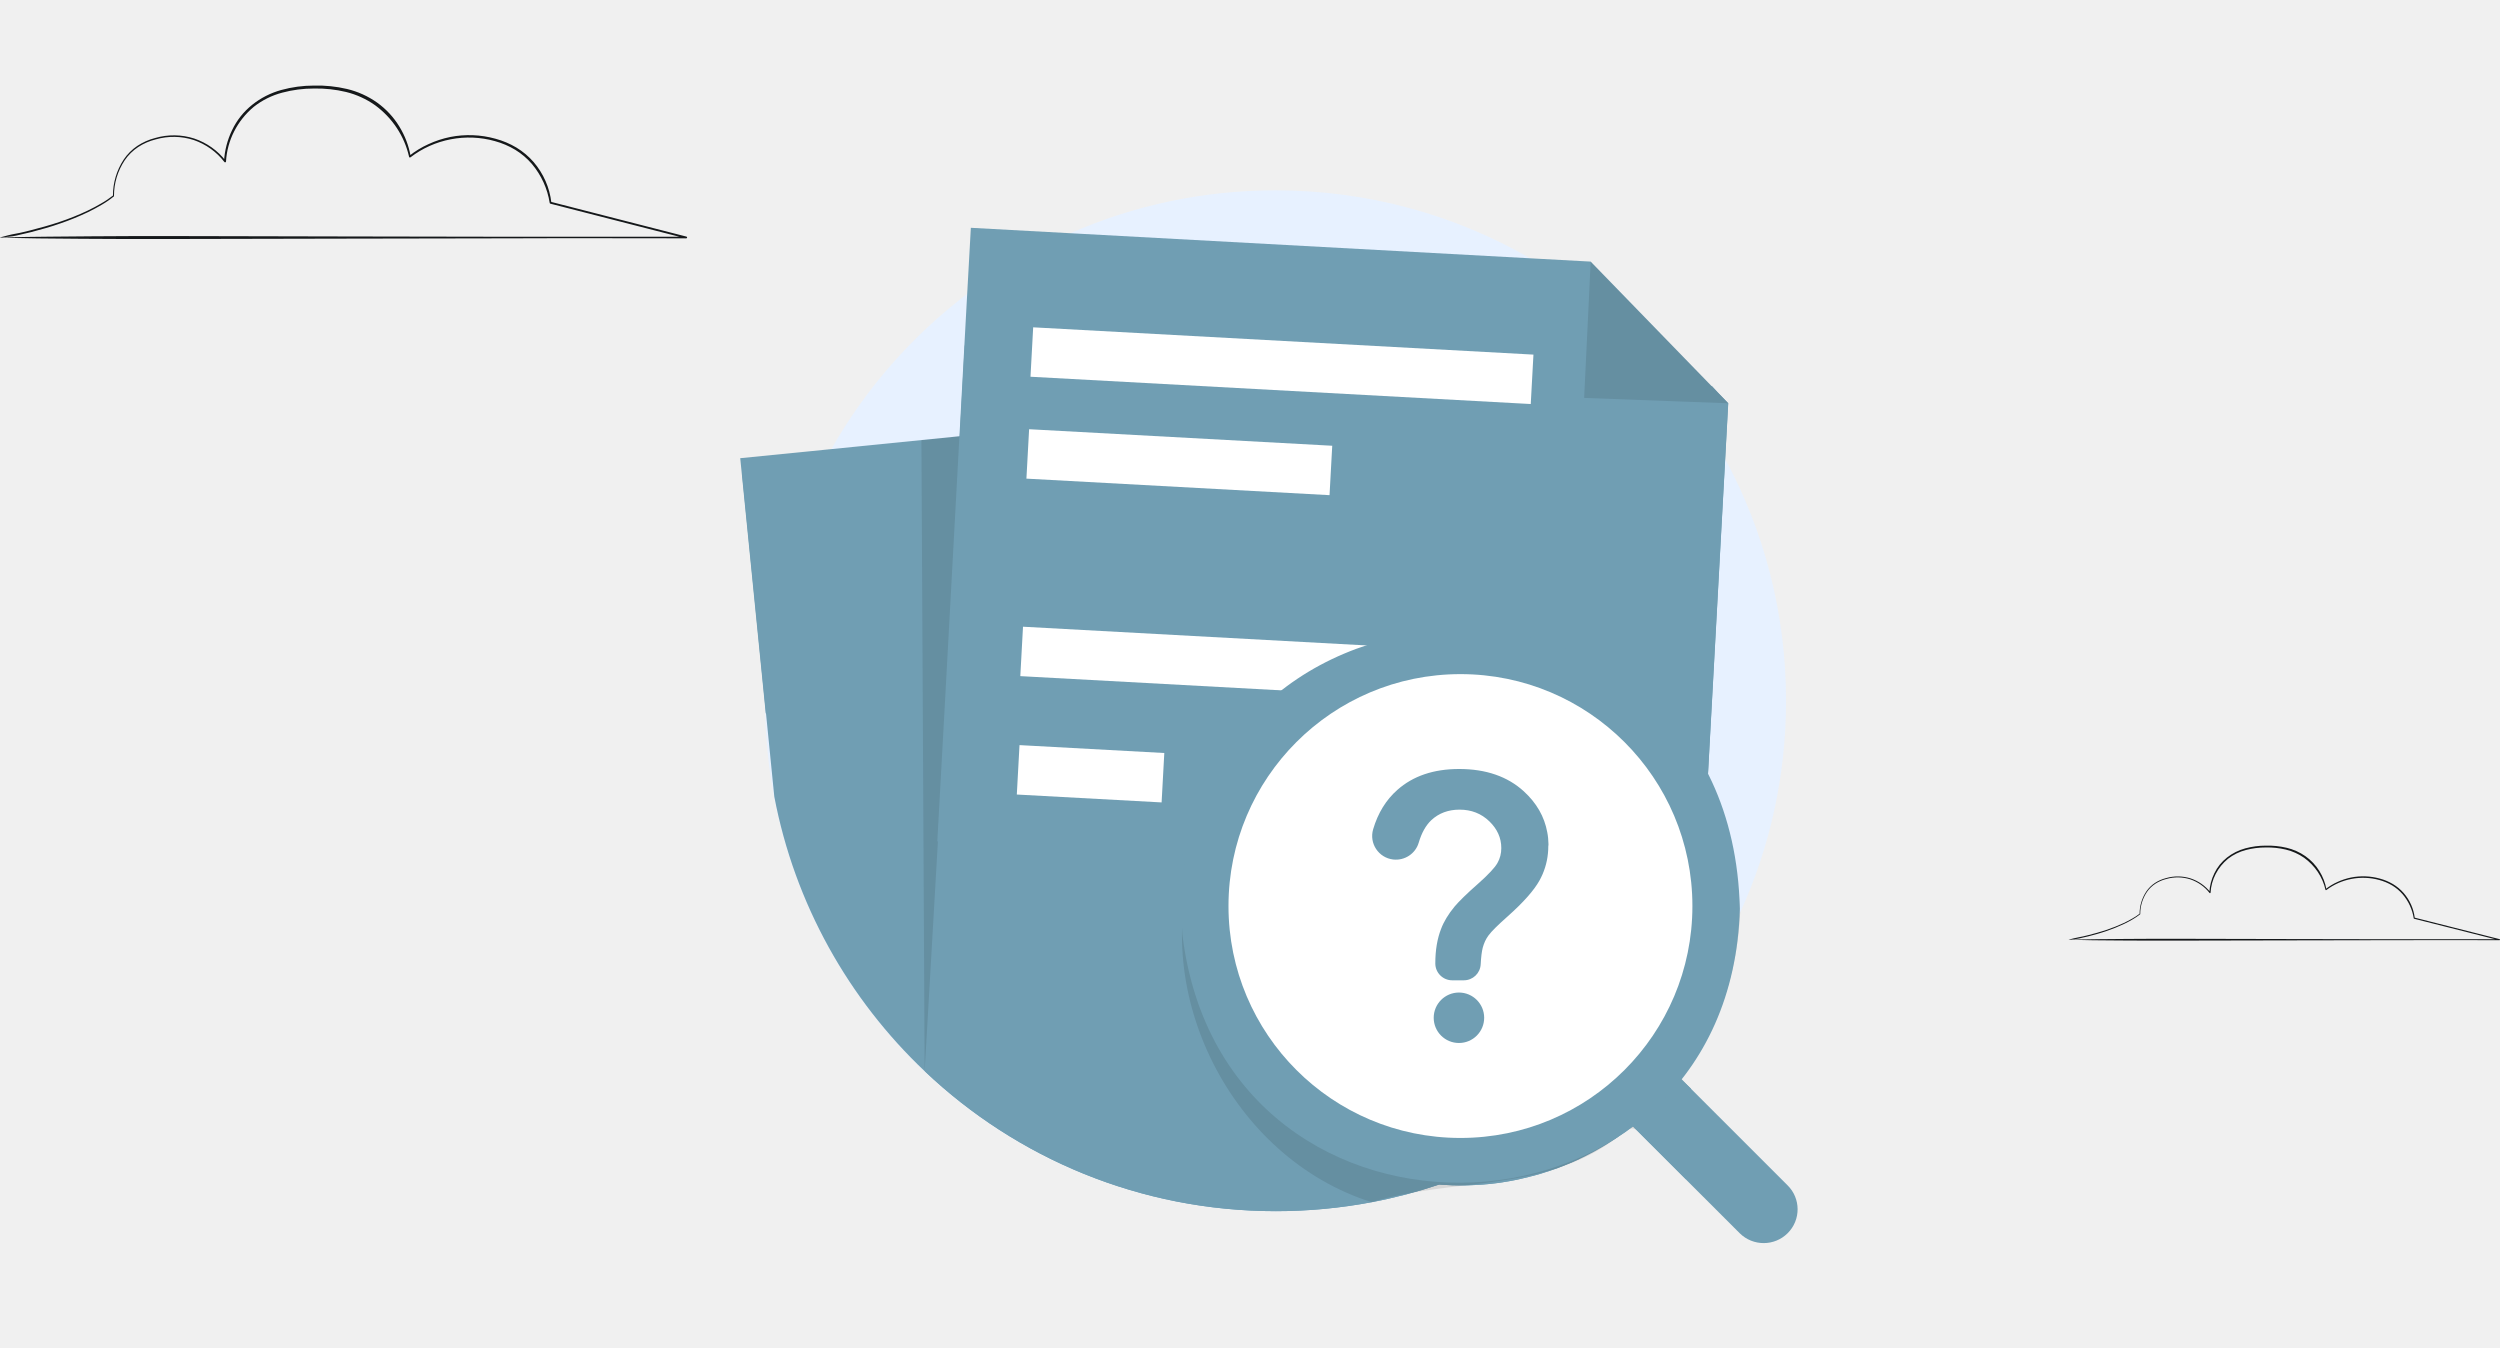
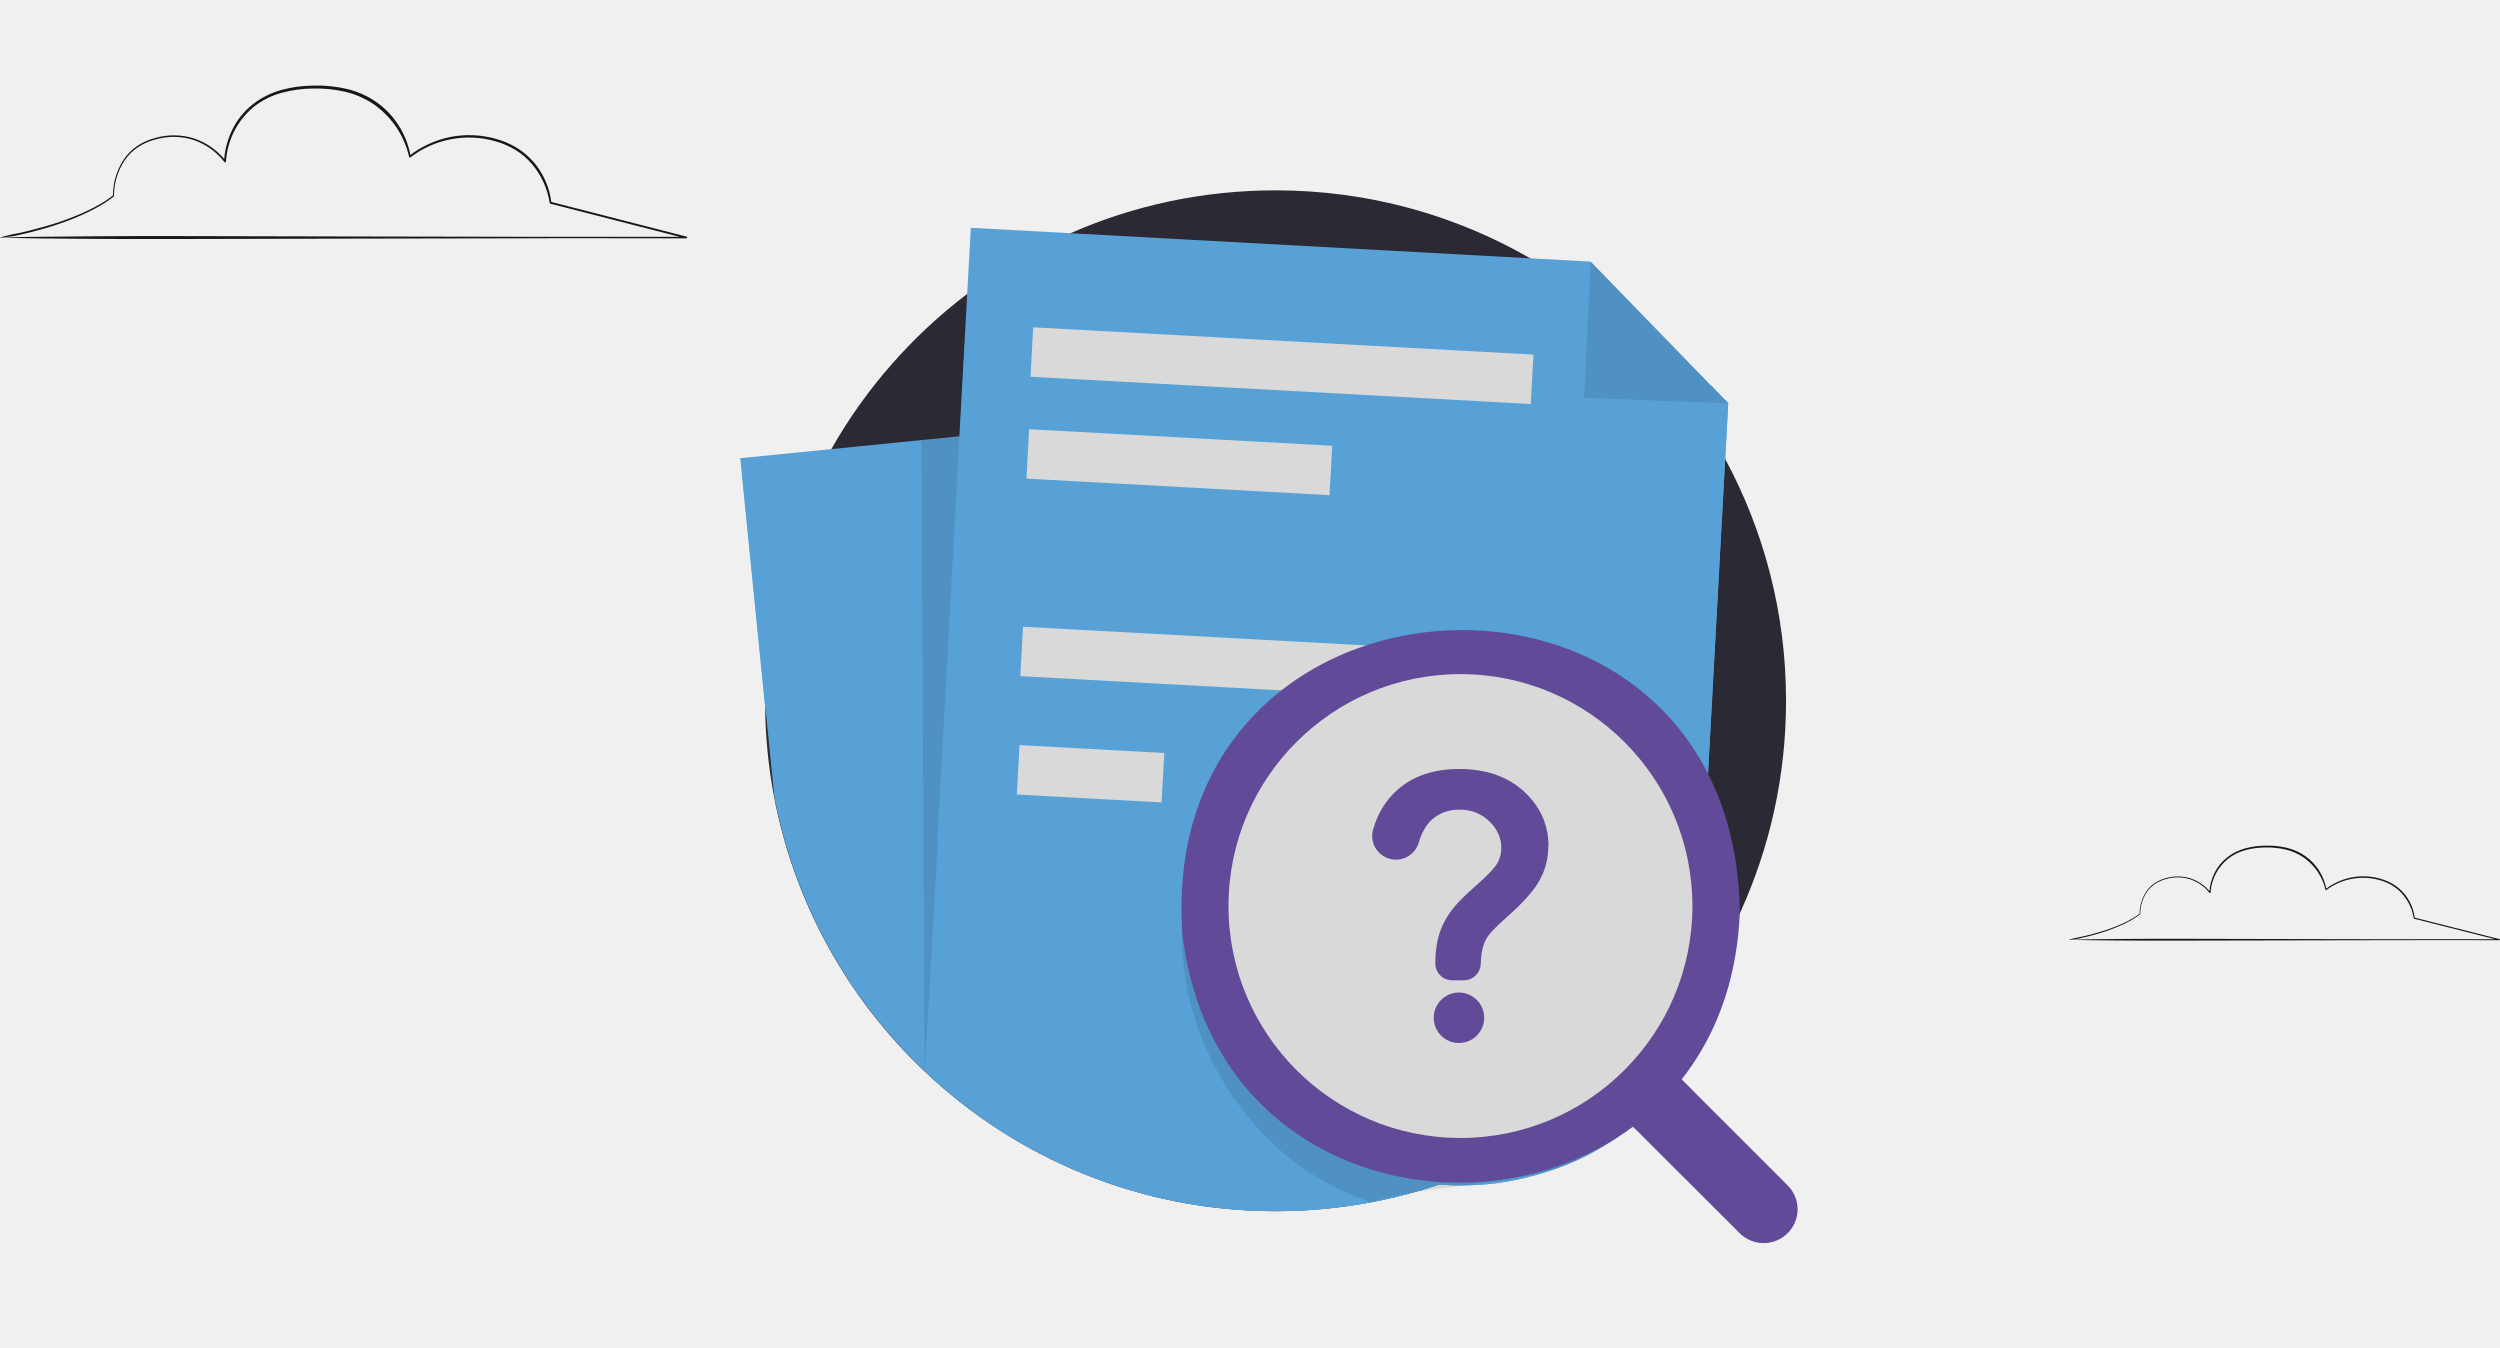
<svg xmlns="http://www.w3.org/2000/svg" width="243" height="131" viewBox="0 0 243 131" fill="none">
-   <g clip-path="url(#clip0_355_11864)">
-     <path fill-rule="evenodd" clip-rule="evenodd" d="M173.604 68.118C173.604 75.458 172.009 82.426 169.149 88.692C169.131 88.727 169.123 88.762 169.105 88.788C167.909 91.396 166.488 93.892 164.867 96.232C163.22 98.616 161.373 100.852 159.345 102.914C158.539 103.738 157.706 104.526 156.84 105.289C155.652 106.338 154.412 107.334 153.13 108.27C149.116 111.191 144.643 113.522 139.841 115.143C137.726 115.854 135.55 116.426 133.313 116.85C130.288 117.422 127.168 117.726 123.978 117.726C110.776 117.726 98.77 112.569 89.885 104.154C82.473 97.142 77.22 87.86 75.235 77.426C74.698 74.6 74.403 71.697 74.368 68.724C74.368 68.525 74.368 68.317 74.368 68.118C74.368 59.971 76.336 52.284 79.812 45.498C80.133 44.874 80.462 44.258 80.809 43.643C84.146 37.767 88.654 32.636 94.011 28.572C97.097 26.223 100.477 24.238 104.066 22.661C110.16 19.983 116.895 18.501 123.986 18.501C132.993 18.501 141.436 20.902 148.717 25.096C150.72 26.249 152.635 27.54 154.447 28.953C157.594 31.406 160.446 34.231 162.916 37.351C163.358 37.906 163.783 38.469 164.199 39.05C165.482 40.818 166.644 42.672 167.684 44.605C171.463 51.608 173.604 59.616 173.604 68.118Z" fill="#E7F1FF" />
-     <path fill-rule="evenodd" clip-rule="evenodd" d="M153.563 112.629C153.451 112.681 153.338 112.733 153.217 112.785C153.104 112.837 152.983 112.889 152.87 112.941C152.757 112.993 152.636 113.045 152.523 113.088C152.419 113.132 152.306 113.175 152.202 113.218C151.942 113.322 151.674 113.426 151.414 113.53C151.318 113.565 151.223 113.6 151.119 113.634C150.997 113.678 150.885 113.721 150.763 113.756C150.659 113.79 150.547 113.825 150.434 113.868C150.399 113.877 150.373 113.886 150.339 113.894C150.243 113.929 150.139 113.955 150.044 113.99C149.923 114.024 149.801 114.059 149.689 114.102C149.567 114.137 149.446 114.172 149.324 114.206C149.229 114.232 149.134 114.258 149.03 114.284C148.986 114.293 148.943 114.31 148.891 114.319C148.822 114.336 148.744 114.354 148.674 114.371C148.631 114.38 148.588 114.388 148.553 114.406C148.328 114.466 148.102 114.518 147.868 114.57C147.764 114.596 147.669 114.614 147.565 114.64C147.53 114.648 147.487 114.657 147.452 114.666C147.348 114.683 147.244 114.709 147.14 114.726C147.019 114.752 146.897 114.77 146.776 114.796C146.655 114.813 146.533 114.839 146.421 114.856C146.282 114.882 146.134 114.9 145.996 114.926C145.9 114.943 145.805 114.952 145.718 114.969C145.484 115.004 145.25 115.03 145.016 115.056C144.964 115.064 144.904 115.064 144.852 115.073C144.765 115.082 144.67 115.09 144.583 115.099C144.513 115.108 144.444 115.108 144.383 115.116C144.323 115.125 144.253 115.125 144.193 115.134C144.097 115.142 144.011 115.151 143.915 115.151C143.863 115.16 143.811 115.16 143.759 115.16C143.673 115.168 143.586 115.168 143.499 115.177C143.231 115.194 142.962 115.203 142.702 115.212C142.598 115.212 142.494 115.22 142.39 115.22C141.549 115.238 140.708 115.203 139.867 115.142C137.752 115.853 135.576 116.425 133.34 116.85C130.315 117.422 127.194 117.725 124.004 117.725C110.802 117.725 98.796 112.568 89.911 104.153C82.499 97.142 77.246 87.86 75.261 77.425L74.455 69.33L74.394 68.724L72.149 46.26L79.838 45.488L89.573 44.526L93.162 44.171L93.335 44.154L99.923 43.495L111.443 42.342L144.487 39.04L146.186 38.867L146.212 39.136L148.466 61.704L148.492 61.946L148.778 64.824L148.96 66.644L150.382 80.892L150.503 82.07L150.798 85.043L153.061 107.698L153.121 108.287L153.563 112.629Z" fill="#709EB3" />
-     <path fill-rule="evenodd" clip-rule="evenodd" d="M166.973 38.152L167.978 39.197L167.684 44.605L166.002 75.433L165.863 77.989L165.438 85.833L164.875 96.233L161.798 103.487L164.355 105.801L164.303 106.806L163.878 114.632L158.703 109.458C158.599 109.536 158.495 109.623 158.391 109.701C158.296 109.77 158.2 109.848 158.105 109.917C158.105 109.926 158.096 109.926 158.096 109.926C157.992 110.004 157.897 110.073 157.793 110.143C157.672 110.229 157.541 110.316 157.42 110.403C157.359 110.446 157.299 110.489 157.238 110.533C156.848 110.801 156.449 111.053 156.042 111.304C155.903 111.382 155.773 111.469 155.634 111.547C155.53 111.607 155.418 111.668 155.314 111.729C155.262 111.763 155.201 111.789 155.149 111.824C155.071 111.867 154.993 111.911 154.915 111.954C154.82 112.006 154.724 112.058 154.62 112.11C154.386 112.231 154.152 112.353 153.909 112.474C153.805 112.526 153.693 112.578 153.589 112.63H153.58C153.467 112.682 153.355 112.734 153.233 112.786C153.121 112.838 152.999 112.89 152.887 112.942C152.774 112.994 152.653 113.046 152.54 113.089C152.436 113.133 152.323 113.176 152.219 113.219C151.959 113.323 151.69 113.427 151.43 113.531C151.335 113.566 151.24 113.601 151.136 113.635C151.014 113.679 150.901 113.722 150.78 113.757C150.676 113.791 150.563 113.826 150.451 113.869C150.416 113.878 150.39 113.887 150.355 113.895C150.26 113.93 150.156 113.956 150.061 113.991C149.939 114.025 149.818 114.06 149.705 114.103C149.584 114.138 149.463 114.173 149.341 114.207C149.246 114.233 149.15 114.259 149.046 114.285C149.003 114.294 148.96 114.311 148.908 114.32C148.838 114.337 148.76 114.355 148.691 114.372C148.648 114.381 148.604 114.389 148.57 114.407C148.344 114.467 148.119 114.519 147.885 114.571C147.781 114.597 147.685 114.615 147.581 114.641C147.547 114.649 147.503 114.658 147.469 114.667C147.365 114.684 147.261 114.71 147.157 114.727C147.035 114.753 146.914 114.771 146.793 114.797C146.671 114.814 146.55 114.84 146.437 114.857C146.299 114.883 146.151 114.901 146.012 114.927C145.917 114.944 145.822 114.953 145.735 114.97C145.501 115.005 145.267 115.031 145.033 115.057C144.981 115.065 144.92 115.065 144.868 115.074C144.782 115.083 144.686 115.091 144.6 115.1C144.53 115.109 144.461 115.109 144.4 115.117C144.339 115.126 144.27 115.126 144.209 115.135C144.114 115.143 144.027 115.152 143.932 115.152C143.88 115.161 143.828 115.161 143.776 115.161C143.689 115.169 143.603 115.169 143.516 115.178C143.247 115.195 142.979 115.204 142.718 115.213C142.614 115.213 142.51 115.221 142.406 115.221C141.566 115.239 140.725 115.204 139.884 115.143C137.769 115.854 135.593 116.426 133.357 116.851C130.331 117.423 127.211 117.726 124.021 117.726C110.819 117.726 98.813 112.569 89.928 104.154L90.214 98.893V98.859L91.921 67.598L93.196 44.163L93.291 42.404L93.768 33.581L100.339 33.937L148.968 36.589L154.1 36.866L162.951 37.351L166.418 37.542L166.973 38.152Z" fill="#709EB3" />
-     <g style="mix-blend-mode:darken" opacity="0.1">
-       <path fill-rule="evenodd" clip-rule="evenodd" d="M169.148 88.692C168.922 93.545 167.605 98.398 164.952 102.524C164.805 102.766 161.624 102.931 161.468 103.165C166.27 107.126 164.744 106.302 160.427 111.19C159.058 109.873 158.928 108.928 157.22 110.532C150.207 115.931 141.296 114.414 133.321 116.85C119.712 112.56 111.633 96.466 116.14 83.145C124.306 55.16 166.937 59.528 169.148 88.692Z" fill="black" />
+   <g clip-path="url(#clip0_1_718)">
+     <mask id="mask0_1_718" style="mask-type:luminance" maskUnits="userSpaceOnUse" x="0" y="0" width="243" height="131">
+       <path d="M243 0.5H0V130.5H243V0.5Z" fill="white" />
+     </mask>
+     <g mask="url(#mask0_1_718)">
+       <path fill-rule="evenodd" clip-rule="evenodd" d="M173.604 68.118C173.604 75.458 172.009 82.426 169.149 88.692C169.131 88.727 169.123 88.762 169.105 88.788C167.909 91.396 166.488 93.892 164.867 96.232C163.22 98.616 161.373 100.852 159.345 102.914C158.539 103.738 157.706 104.526 156.84 105.289C155.652 106.338 154.412 107.334 153.13 108.27C149.116 111.191 144.643 113.522 139.841 115.143C137.726 115.854 135.55 116.426 133.313 116.85C130.288 117.422 127.168 117.726 123.978 117.726C110.776 117.726 98.77 112.569 89.885 104.154C82.473 97.142 77.22 87.86 75.235 77.426C74.698 74.6 74.403 71.697 74.368 68.724C74.368 68.525 74.368 68.317 74.368 68.118C74.368 59.971 76.336 52.284 79.812 45.498C80.133 44.874 80.462 44.258 80.809 43.643C84.146 37.767 88.654 32.636 94.011 28.572C97.097 26.223 100.477 24.238 104.066 22.661C110.16 19.983 116.895 18.501 123.986 18.501C132.993 18.501 141.436 20.902 148.717 25.096C150.72 26.249 152.635 27.54 154.447 28.953C157.594 31.406 160.446 34.231 162.916 37.351C163.358 37.906 163.783 38.469 164.199 39.05C165.482 40.818 166.644 42.672 167.684 44.605C171.463 51.608 173.604 59.616 173.604 68.118Z" fill="#2B2933" />
+       <path fill-rule="evenodd" clip-rule="evenodd" d="M153.563 112.629C153.451 112.681 153.338 112.733 153.216 112.785C153.104 112.837 152.982 112.889 152.87 112.941C152.757 112.993 152.636 113.045 152.523 113.089C152.419 113.132 152.306 113.175 152.202 113.219C151.942 113.323 151.673 113.427 151.413 113.531C151.318 113.565 151.223 113.6 151.119 113.635C150.997 113.678 150.885 113.721 150.763 113.756C150.659 113.791 150.547 113.825 150.434 113.869C150.399 113.877 150.373 113.886 150.339 113.895C150.243 113.929 150.139 113.955 150.044 113.99C149.922 114.025 149.801 114.059 149.688 114.103C149.567 114.137 149.446 114.172 149.324 114.207C149.229 114.233 149.134 114.259 149.03 114.285C148.986 114.293 148.943 114.311 148.891 114.319C148.822 114.337 148.744 114.354 148.674 114.371C148.631 114.38 148.588 114.389 148.553 114.406C148.327 114.467 148.102 114.519 147.868 114.571C147.764 114.597 147.669 114.614 147.565 114.64C147.53 114.649 147.487 114.657 147.452 114.666C147.348 114.683 147.244 114.709 147.14 114.727C147.019 114.753 146.897 114.77 146.776 114.796C146.654 114.813 146.533 114.839 146.42 114.857C146.282 114.883 146.134 114.9 145.996 114.926C145.9 114.943 145.805 114.952 145.718 114.969C145.484 115.004 145.25 115.03 145.016 115.056C144.964 115.065 144.903 115.065 144.851 115.073C144.765 115.082 144.669 115.091 144.583 115.099C144.513 115.108 144.444 115.108 144.383 115.117C144.323 115.125 144.253 115.125 144.193 115.134C144.097 115.143 144.011 115.151 143.915 115.151C143.863 115.16 143.811 115.16 143.759 115.16C143.673 115.169 143.586 115.169 143.499 115.177C143.23 115.195 142.962 115.203 142.702 115.212C142.598 115.212 142.494 115.221 142.39 115.221C141.549 115.238 140.708 115.203 139.867 115.143C137.752 115.853 135.576 116.425 133.34 116.85C130.314 117.422 127.194 117.725 124.004 117.725C110.802 117.725 98.796 112.569 89.911 104.153C82.499 97.142 77.246 87.86 75.261 77.425L74.455 69.331L74.394 68.724L72.149 46.26L79.838 45.489L89.573 44.526L93.162 44.171L93.335 44.154L99.923 43.495L111.443 42.343L144.487 39.041L146.186 38.867L146.212 39.136L148.466 61.704L148.492 61.947L148.778 64.824L148.96 66.644L150.382 80.892L150.503 82.07L150.798 85.043L153.06 107.698L153.121 108.287L153.563 112.629Z" fill="#57A1D7" />
+       <path fill-rule="evenodd" clip-rule="evenodd" d="M166.973 38.151L167.978 39.197L167.684 44.605L166.002 75.432L165.863 77.989L165.438 85.832L164.875 96.232L161.798 103.486L164.355 105.8L164.303 106.806L163.878 114.632L158.703 109.458C158.599 109.536 158.495 109.622 158.391 109.7C158.296 109.77 158.2 109.848 158.105 109.917C158.105 109.926 158.096 109.926 158.096 109.926C157.992 110.004 157.897 110.073 157.793 110.142C157.672 110.229 157.541 110.316 157.42 110.402C157.359 110.446 157.299 110.489 157.238 110.532C156.848 110.801 156.449 111.052 156.042 111.304C155.903 111.382 155.773 111.468 155.634 111.546C155.53 111.607 155.418 111.668 155.314 111.728C155.262 111.763 155.201 111.789 155.149 111.824C155.071 111.867 154.993 111.91 154.915 111.954C154.82 112.006 154.724 112.058 154.62 112.11C154.386 112.231 154.152 112.352 153.909 112.474C153.805 112.526 153.693 112.578 153.589 112.63H153.58C153.467 112.682 153.355 112.734 153.233 112.786C153.121 112.838 152.999 112.89 152.887 112.942C152.774 112.994 152.653 113.046 152.54 113.089C152.436 113.132 152.323 113.176 152.219 113.219C151.959 113.323 151.69 113.427 151.43 113.531C151.335 113.566 151.24 113.6 151.136 113.635C151.014 113.678 150.901 113.722 150.78 113.756C150.676 113.791 150.563 113.826 150.451 113.869C150.416 113.878 150.39 113.886 150.355 113.895C150.26 113.93 150.156 113.956 150.061 113.99C149.939 114.025 149.818 114.06 149.705 114.103C149.584 114.138 149.463 114.172 149.341 114.207C149.246 114.233 149.15 114.259 149.046 114.285C149.003 114.294 148.96 114.311 148.908 114.32C148.838 114.337 148.76 114.354 148.691 114.372C148.648 114.38 148.604 114.389 148.57 114.406C148.344 114.467 148.119 114.519 147.885 114.571C147.781 114.597 147.685 114.614 147.581 114.64C147.547 114.649 147.503 114.658 147.469 114.666C147.365 114.684 147.261 114.71 147.157 114.727C147.035 114.753 146.914 114.77 146.793 114.796C146.671 114.814 146.55 114.84 146.437 114.857C146.299 114.883 146.151 114.9 146.012 114.926C145.917 114.944 145.822 114.952 145.735 114.97C145.501 115.004 145.267 115.03 145.033 115.056C144.981 115.065 144.92 115.065 144.868 115.074C144.782 115.082 144.686 115.091 144.6 115.1C144.53 115.108 144.461 115.108 144.4 115.117C144.339 115.126 144.27 115.126 144.209 115.134C144.114 115.143 144.027 115.152 143.932 115.152C143.88 115.16 143.828 115.16 143.776 115.16C143.689 115.169 143.603 115.169 143.516 115.178C143.247 115.195 142.979 115.204 142.718 115.212C142.614 115.212 142.51 115.221 142.406 115.221C141.566 115.238 140.725 115.204 139.884 115.143C137.769 115.854 135.593 116.426 133.357 116.85C130.331 117.422 127.211 117.726 124.021 117.726C110.819 117.726 98.813 112.569 89.928 104.154L90.214 98.893V98.858L91.921 67.598L93.196 44.163L93.291 42.404L93.768 33.581L100.339 33.936L148.968 36.588L154.1 36.866L162.951 37.351L166.418 37.542L166.973 38.151Z" fill="#57A1D7" />
+       <g style="mix-blend-mode:darken" opacity="0.1">
+         <path fill-rule="evenodd" clip-rule="evenodd" d="M169.148 88.692C168.922 93.545 167.605 98.398 164.952 102.524C164.805 102.766 161.624 102.931 161.468 103.165C166.27 107.126 164.744 106.302 160.427 111.19C159.058 109.873 158.928 108.928 157.22 110.532C150.207 115.931 141.296 114.414 133.321 116.85C119.712 112.56 111.633 96.466 116.14 83.145C124.306 55.16 166.937 59.528 169.148 88.692Z" fill="black" />
+       </g>
+       <path fill-rule="evenodd" clip-rule="evenodd" d="M148.501 61.947L137.839 63.005L129.699 63.819L106.615 66.125L91.983 67.589L91.888 67.598L89.686 67.815L74.43 69.34L74.369 68.733L71.95 44.536L80.818 43.652L93.257 42.404L100.027 41.728L100.114 41.719L133.158 38.426L146.022 37.135L146.221 39.137L148.484 61.705L148.501 61.947Z" fill="#57A1D7" />
+       <g style="mix-blend-mode:darken" opacity="0.1">
+         <path fill-rule="evenodd" clip-rule="evenodd" d="M93.438 42.385L89.563 42.775L89.875 104.135L93.438 42.385Z" fill="black" />
+       </g>
+       <path fill-rule="evenodd" clip-rule="evenodd" d="M167.987 39.198L167.692 44.606L166.01 75.433L165.438 85.833L164.389 85.781L149.956 84.992L144.92 84.715L119.894 83.354L115.239 83.094L91.167 81.786H91.106L91.887 67.598L93.256 42.404L94.01 28.581L94.366 22.142L104.066 22.67L148.717 25.106L154.611 25.426L167.987 39.198Z" fill="#57A1D7" />
+       <path d="M100.426 31.816L100.163 36.619L148.79 39.271L149.052 34.468L100.426 31.816Z" fill="#D9D9D9" />
+       <path d="M100.029 41.721L99.767 46.523L129.23 48.13L129.492 43.328L100.029 41.721Z" fill="#D9D9D9" />
+       <path d="M99.436 60.918L99.174 65.721L146.008 68.275L146.27 63.472L99.436 60.918Z" fill="#D9D9D9" />
+       <path d="M99.097 72.425L98.835 77.228L112.908 77.995L113.17 73.192L99.097 72.425Z" fill="#D9D9D9" />
+       <path fill-rule="evenodd" clip-rule="evenodd" d="M173.759 119.867C172.476 121.15 170.387 121.15 169.096 119.867L163.86 114.633L157.688 108.462C156.83 107.604 156.544 106.382 156.839 105.29C156.873 105.143 156.925 105.004 156.986 104.865C157.142 104.484 157.385 104.12 157.697 103.808C158.009 103.496 158.373 103.262 158.754 103.097C158.945 103.019 159.144 102.959 159.344 102.915C160.393 102.699 161.537 102.993 162.352 103.808L163.34 104.796L164.337 105.801L173.751 115.213C175.051 116.496 175.051 118.585 173.759 119.867Z" fill="#614B98" />
+       <path fill-rule="evenodd" clip-rule="evenodd" d="M169.113 88.319C168.194 122.223 119.044 124.511 114.936 90.893C112.205 53.237 168.194 50.429 169.113 88.319Z" fill="#614B98" />
+       <path d="M141.956 110.609C154.408 110.609 164.502 100.517 164.502 88.067C164.502 75.618 154.408 65.525 141.956 65.525C129.504 65.525 119.409 75.618 119.409 88.067C119.409 100.517 129.504 110.609 141.956 110.609Z" fill="#D9D9D9" />
+       <path d="M150.512 82.061C150.504 81.653 150.469 81.263 150.391 80.882C150.114 79.374 149.36 78.057 148.111 76.913C146.542 75.483 144.453 74.746 141.827 74.746C139.339 74.746 137.345 75.431 135.828 76.774C134.727 77.745 133.938 79.019 133.47 80.605C133.063 81.974 133.999 83.378 135.412 83.543C136.53 83.673 137.588 82.979 137.9 81.905C138.177 80.969 138.576 80.241 139.122 79.721C139.859 79.036 140.778 78.698 141.87 78.698C143.014 78.698 143.976 79.071 144.765 79.833C145.537 80.579 145.927 81.445 145.927 82.433C145.927 82.953 145.805 83.439 145.554 83.881C145.415 84.123 145.199 84.401 144.904 84.713C144.575 85.068 144.158 85.467 143.647 85.917C142.555 86.879 141.809 87.616 141.385 88.119C140.778 88.855 140.336 89.583 140.067 90.303C139.703 91.239 139.512 92.357 139.512 93.648C139.512 94.549 140.249 95.286 141.151 95.286H142.286C143.162 95.286 143.881 94.601 143.924 93.726C143.959 93.024 144.028 92.478 144.124 92.114C144.245 91.663 144.427 91.265 144.687 90.918C144.973 90.528 145.589 89.921 146.525 89.089C148.077 87.711 149.117 86.533 149.646 85.571C149.75 85.38 149.845 85.189 149.932 84.99C150.304 84.132 150.495 83.213 150.495 82.234C150.512 82.173 150.512 82.121 150.512 82.061ZM141.809 96.473C140.457 96.473 139.356 97.574 139.356 98.926C139.356 100.287 140.457 101.379 141.809 101.379C143.17 101.379 144.263 100.278 144.263 98.926C144.263 97.574 143.162 96.473 141.809 96.473Z" fill="#614B98" />
+       <g style="mix-blend-mode:darken" opacity="0.1">
+         <path fill-rule="evenodd" clip-rule="evenodd" d="M167.987 39.197L164.199 39.058L153.979 38.677L154.447 28.953L154.611 25.426L167.987 39.197Z" fill="black" />
+       </g>
+       <path d="M0.189 23.077C1.942 23.041 3.403 23.014 4.792 23.004L8.934 22.968L13.019 22.947H17.104L33.51 22.983L50.089 23.014C55.625 23.014 61.172 23.014 66.715 23.014L66.692 23.181L53.495 19.798C53.477 19.793 53.461 19.783 53.449 19.768C53.438 19.754 53.431 19.737 53.429 19.719C53.213 18.329 52.615 17.021 51.697 15.932C51.236 15.397 50.691 14.934 50.082 14.56C49.468 14.191 48.802 13.907 48.106 13.718C46.709 13.324 45.234 13.263 43.807 13.541C42.382 13.814 41.045 14.413 39.907 15.287C39.891 15.303 39.868 15.312 39.845 15.312C39.821 15.312 39.799 15.303 39.782 15.287C39.772 15.275 39.766 15.26 39.763 15.245C39.316 13.241 38.141 11.459 36.451 10.223C35.608 9.627 34.656 9.192 33.645 8.942C32.626 8.697 31.578 8.584 30.528 8.604C29.482 8.601 28.441 8.736 27.432 9.006C26.423 9.273 25.482 9.741 24.67 10.381C23.873 11.045 23.222 11.858 22.758 12.772C22.294 13.686 22.025 14.681 21.968 15.698C21.967 15.71 21.964 15.721 21.959 15.731C21.953 15.742 21.946 15.751 21.937 15.759C21.928 15.766 21.917 15.772 21.906 15.776C21.895 15.779 21.883 15.781 21.87 15.78C21.857 15.778 21.845 15.774 21.833 15.767C21.822 15.76 21.812 15.751 21.805 15.741C21.053 14.762 20.018 14.021 18.832 13.611C17.635 13.223 16.343 13.202 15.133 13.55C14.526 13.701 13.95 13.952 13.43 14.293C12.912 14.635 12.468 15.072 12.123 15.579C11.438 16.613 11.076 17.816 11.08 19.044C11.084 19.056 11.084 19.069 11.08 19.08C10.7 19.389 10.296 19.668 9.87 19.914C9.449 20.166 9.012 20.391 8.575 20.61C7.69 21.035 6.779 21.406 5.848 21.724C4.921 22.055 3.962 22.314 3.02 22.563C2.542 22.682 2.061 22.785 1.581 22.898C1.1 23.01 0.682 23.014 0.189 23.077ZM0.013 23.077C0.481 22.953 1.021 22.797 1.53 22.712C2.039 22.627 2.473 22.503 2.966 22.387C3.909 22.143 4.852 21.891 5.794 21.569C6.723 21.258 7.63 20.894 8.513 20.477C8.952 20.261 9.386 20.042 9.804 19.792C10.223 19.558 10.623 19.291 10.998 18.995L10.979 19.032C10.971 17.785 11.333 16.562 12.023 15.509C12.373 14.986 12.826 14.534 13.355 14.177C13.882 13.829 14.466 13.571 15.083 13.414C16.321 13.052 17.645 13.069 18.873 13.462C20.096 13.876 21.164 14.633 21.94 15.637L21.776 15.683C21.832 14.635 22.097 13.607 22.556 12.656C23.007 11.702 23.675 10.858 24.51 10.189C25.34 9.525 26.303 9.034 27.338 8.747C28.375 8.463 29.447 8.318 30.524 8.319C31.601 8.291 32.677 8.402 33.723 8.647C34.778 8.898 35.772 9.347 36.649 9.967C37.522 10.593 38.256 11.382 38.808 12.288C39.363 13.187 39.739 14.178 39.917 15.211L39.769 15.16C40.343 14.698 40.977 14.31 41.655 14.007C42.325 13.697 43.03 13.465 43.757 13.316C45.216 13.027 46.725 13.085 48.156 13.483C48.874 13.677 49.561 13.966 50.195 14.344C50.829 14.729 51.396 15.207 51.877 15.762C52.83 16.882 53.426 18.246 53.592 19.689L53.526 19.613L66.724 22.998C66.746 23.004 66.766 23.018 66.777 23.037C66.789 23.057 66.793 23.08 66.787 23.102C66.781 23.12 66.77 23.136 66.754 23.148C66.738 23.16 66.719 23.166 66.699 23.166C61.14 23.166 55.588 23.138 50.026 23.166L33.299 23.196L16.403 23.233H12.151L7.919 23.211L3.733 23.175C2.347 23.153 1.034 23.126 0 23.093L0.013 23.077Z" fill="#15181A" />
+       <path d="M201.196 91.332C202.297 91.31 203.214 91.293 204.086 91.287L206.685 91.264L209.249 91.251H211.813L222.111 91.274L232.517 91.293C235.992 91.293 239.473 91.293 242.952 91.293L242.938 91.396L234.655 89.302C234.643 89.299 234.634 89.293 234.626 89.284C234.619 89.275 234.614 89.265 234.613 89.253C234.478 88.393 234.103 87.583 233.526 86.909C233.237 86.578 232.895 86.291 232.513 86.06C232.127 85.831 231.709 85.655 231.272 85.538C230.395 85.294 229.469 85.257 228.574 85.429C227.68 85.598 226.84 85.969 226.126 86.51C226.116 86.52 226.102 86.525 226.087 86.525C226.072 86.525 226.058 86.52 226.048 86.51C226.042 86.502 226.038 86.493 226.036 86.484C225.755 85.243 225.017 84.14 223.957 83.375C223.428 83.006 222.83 82.737 222.196 82.582C221.556 82.43 220.898 82.36 220.239 82.373C219.583 82.371 218.929 82.454 218.296 82.621C217.663 82.787 217.072 83.077 216.563 83.473C216.062 83.884 215.654 84.387 215.362 84.953C215.071 85.519 214.902 86.135 214.867 86.764C214.866 86.771 214.864 86.778 214.861 86.785C214.857 86.791 214.853 86.797 214.847 86.802C214.841 86.806 214.835 86.81 214.828 86.812C214.82 86.814 214.813 86.816 214.805 86.815C214.797 86.814 214.789 86.811 214.782 86.807C214.775 86.803 214.769 86.797 214.764 86.79C214.292 86.185 213.643 85.726 212.898 85.472C212.147 85.232 211.336 85.219 210.577 85.435C210.195 85.528 209.834 85.683 209.508 85.894C209.183 86.106 208.904 86.377 208.687 86.691C208.258 87.331 208.03 88.075 208.032 88.835C208.035 88.843 208.035 88.851 208.032 88.858C207.794 89.049 207.54 89.222 207.273 89.374C207.009 89.53 206.735 89.67 206.461 89.805C205.905 90.068 205.333 90.298 204.749 90.494C204.167 90.7 203.565 90.86 202.974 91.014C202.674 91.088 202.372 91.151 202.07 91.221C201.768 91.291 201.506 91.293 201.196 91.332ZM201.086 91.332C201.38 91.255 201.719 91.159 202.039 91.106C202.358 91.054 202.63 90.976 202.94 90.905C203.532 90.754 204.123 90.598 204.715 90.398C205.298 90.206 205.867 89.981 206.421 89.722C206.697 89.589 206.969 89.453 207.232 89.299C207.495 89.153 207.745 88.989 207.981 88.805L207.969 88.828C207.964 88.056 208.192 87.299 208.624 86.647C208.844 86.323 209.128 86.043 209.46 85.823C209.791 85.607 210.158 85.448 210.545 85.35C211.322 85.126 212.153 85.137 212.924 85.38C213.692 85.636 214.362 86.105 214.849 86.726L214.746 86.755C214.781 86.106 214.947 85.47 215.235 84.881C215.518 84.29 215.938 83.768 216.462 83.354C216.983 82.942 217.587 82.638 218.237 82.461C218.888 82.285 219.561 82.196 220.237 82.196C220.913 82.179 221.588 82.247 222.245 82.399C222.907 82.555 223.531 82.832 224.081 83.216C224.629 83.604 225.09 84.093 225.436 84.653C225.784 85.21 226.021 85.823 226.132 86.463L226.04 86.431C226.4 86.145 226.798 85.905 227.223 85.717C227.644 85.525 228.086 85.382 228.542 85.29C229.458 85.111 230.406 85.146 231.304 85.393C231.754 85.513 232.185 85.692 232.584 85.926C232.981 86.164 233.338 86.46 233.639 86.804C234.237 87.497 234.611 88.342 234.716 89.235L234.674 89.188L242.958 91.283C242.972 91.287 242.984 91.296 242.992 91.308C242.999 91.32 243.001 91.334 242.998 91.347C242.994 91.359 242.987 91.369 242.977 91.376C242.967 91.383 242.955 91.387 242.942 91.387C239.453 91.387 235.968 91.37 232.477 91.387L221.979 91.406L211.374 91.428H208.705L206.048 91.415L203.421 91.393C202.551 91.379 201.727 91.362 201.078 91.342L201.086 91.332Z" fill="#15181A" />
    </g>
-     <path fill-rule="evenodd" clip-rule="evenodd" d="M148.501 61.947L137.839 63.004L129.699 63.819L106.615 66.124L91.983 67.589L91.888 67.598L89.686 67.814L74.429 69.34L74.369 68.733L71.95 44.536L80.818 43.652L93.257 42.404L100.027 41.728L100.114 41.719L133.158 38.426L146.022 37.134L146.221 39.136L148.484 61.704L148.501 61.947Z" fill="#709EB3" />
-     <g style="mix-blend-mode:darken" opacity="0.1">
-       <path fill-rule="evenodd" clip-rule="evenodd" d="M93.437 42.385L89.562 42.775L89.875 104.135L93.437 42.385Z" fill="black" />
-     </g>
-     <path fill-rule="evenodd" clip-rule="evenodd" d="M167.987 39.198L167.692 44.606L166.01 75.433L165.438 85.833L164.389 85.781L149.956 84.993L144.92 84.715L119.894 83.355L115.239 83.094L91.167 81.786H91.106L91.887 67.599L93.256 42.404L94.01 28.581L94.366 22.142L104.066 22.671L148.717 25.106L154.611 25.427L167.987 39.198Z" fill="#709EB3" />
-     <path d="M100.425 31.816L100.163 36.619L148.789 39.271L149.051 34.468L100.425 31.816Z" fill="white" />
-     <path d="M100.03 41.72L99.768 46.523L129.231 48.13L129.493 43.327L100.03 41.72Z" fill="white" />
-     <path d="M99.436 60.917L99.174 65.72L146.008 68.274L146.27 63.471L99.436 60.917Z" fill="white" />
-     <path d="M99.096 72.425L98.834 77.228L112.908 77.995L113.17 73.193L99.096 72.425Z" fill="white" />
-     <path fill-rule="evenodd" clip-rule="evenodd" d="M173.76 119.867C172.477 121.15 170.388 121.15 169.096 119.867L163.86 114.632L157.688 108.462C156.83 107.604 156.544 106.382 156.839 105.29C156.874 105.142 156.926 105.004 156.986 104.865C157.142 104.484 157.385 104.12 157.697 103.808C158.009 103.496 158.373 103.262 158.755 103.097C158.945 103.019 159.145 102.958 159.344 102.915C160.393 102.698 161.537 102.993 162.352 103.808L163.34 104.796L164.337 105.801L173.751 115.213C175.051 116.496 175.051 118.584 173.76 119.867Z" fill="#709EB3" />
-     <path fill-rule="evenodd" clip-rule="evenodd" d="M169.113 88.32C168.194 122.224 119.044 124.512 114.936 90.894C112.205 53.237 168.194 50.429 169.113 88.32Z" fill="#709EB3" />
-     <path d="M141.956 110.609C154.408 110.609 164.502 100.517 164.502 88.067C164.502 75.618 154.408 65.525 141.956 65.525C129.504 65.525 119.409 75.618 119.409 88.067C119.409 100.517 129.504 110.609 141.956 110.609Z" fill="white" />
-     <path d="M150.512 82.061C150.503 81.653 150.469 81.263 150.391 80.882C150.113 79.374 149.359 78.057 148.111 76.913C146.542 75.483 144.453 74.746 141.826 74.746C139.338 74.746 137.345 75.431 135.828 76.774C134.727 77.745 133.938 79.019 133.47 80.605C133.063 81.974 133.999 83.378 135.412 83.543C136.53 83.673 137.587 82.98 137.9 81.905C138.177 80.969 138.576 80.241 139.122 79.721C139.859 79.036 140.777 78.698 141.87 78.698C143.014 78.698 143.976 79.071 144.765 79.834C145.536 80.579 145.926 81.445 145.926 82.433C145.926 82.954 145.805 83.439 145.554 83.881C145.415 84.124 145.198 84.401 144.904 84.713C144.574 85.068 144.158 85.467 143.647 85.918C142.554 86.879 141.809 87.616 141.384 88.119C140.777 88.856 140.335 89.584 140.067 90.303C139.703 91.239 139.512 92.357 139.512 93.648C139.512 94.549 140.249 95.286 141.15 95.286H142.286C143.161 95.286 143.881 94.602 143.924 93.726C143.959 93.024 144.028 92.478 144.123 92.114C144.245 91.663 144.427 91.265 144.687 90.918C144.973 90.528 145.588 89.921 146.525 89.09C148.076 87.712 149.116 86.533 149.645 85.571C149.749 85.38 149.845 85.189 149.931 84.99C150.304 84.132 150.495 83.213 150.495 82.234C150.512 82.174 150.512 82.121 150.512 82.061ZM141.809 96.474C140.457 96.474 139.356 97.574 139.356 98.926C139.356 100.287 140.457 101.379 141.809 101.379C143.17 101.379 144.262 100.278 144.262 98.926C144.262 97.574 143.161 96.474 141.809 96.474Z" fill="#709EB3" />
-     <g style="mix-blend-mode:darken" opacity="0.1">
-       <path fill-rule="evenodd" clip-rule="evenodd" d="M167.987 39.197L164.199 39.058L153.979 38.677L154.447 28.953L154.611 25.426L167.987 39.197Z" fill="black" />
-     </g>
-     <path d="M0.189 23.077C1.942 23.041 3.403 23.013 4.792 23.004L8.934 22.968L13.019 22.946H17.104L33.51 22.983L50.089 23.013C55.625 23.013 61.172 23.013 66.715 23.013L66.693 23.181L53.495 19.798C53.477 19.793 53.461 19.782 53.449 19.768C53.438 19.754 53.431 19.737 53.429 19.719C53.213 18.329 52.615 17.021 51.697 15.932C51.236 15.396 50.691 14.934 50.082 14.56C49.468 14.19 48.802 13.907 48.106 13.717C46.709 13.323 45.234 13.263 43.807 13.541C42.382 13.814 41.045 14.413 39.907 15.287C39.891 15.303 39.868 15.311 39.845 15.311C39.821 15.311 39.799 15.303 39.782 15.287C39.772 15.274 39.766 15.26 39.763 15.245C39.316 13.241 38.141 11.459 36.451 10.223C35.608 9.627 34.656 9.192 33.645 8.942C32.626 8.697 31.578 8.583 30.528 8.604C29.482 8.601 28.441 8.736 27.432 9.006C26.423 9.273 25.482 9.741 24.67 10.381C23.873 11.045 23.222 11.858 22.758 12.772C22.294 13.686 22.025 14.681 21.968 15.698C21.967 15.709 21.964 15.721 21.959 15.731C21.953 15.742 21.946 15.751 21.937 15.758C21.928 15.766 21.917 15.772 21.906 15.776C21.895 15.779 21.883 15.781 21.87 15.78C21.857 15.778 21.845 15.774 21.833 15.767C21.822 15.76 21.812 15.751 21.805 15.74C21.053 14.762 20.018 14.021 18.832 13.611C17.635 13.223 16.343 13.202 15.133 13.55C14.526 13.701 13.95 13.952 13.43 14.292C12.912 14.635 12.468 15.072 12.123 15.579C11.438 16.613 11.076 17.816 11.08 19.044C11.084 19.055 11.084 19.069 11.08 19.08C10.7 19.389 10.296 19.668 9.87 19.914C9.449 20.166 9.012 20.391 8.575 20.61C7.69 21.034 6.779 21.406 5.848 21.724C4.921 22.055 3.962 22.314 3.02 22.563C2.542 22.682 2.061 22.785 1.581 22.898C1.1 23.01 0.682 23.013 0.189 23.077ZM0.013 23.077C0.481 22.952 1.021 22.797 1.53 22.712C2.039 22.627 2.473 22.502 2.966 22.387C3.909 22.143 4.852 21.891 5.794 21.568C6.723 21.258 7.63 20.894 8.513 20.476C8.952 20.261 9.386 20.041 9.804 19.792C10.223 19.558 10.623 19.291 10.998 18.995L10.979 19.032C10.971 17.785 11.333 16.562 12.023 15.509C12.373 14.986 12.826 14.533 13.355 14.177C13.882 13.829 14.466 13.571 15.083 13.413C16.321 13.052 17.645 13.069 18.873 13.462C20.096 13.875 21.164 14.633 21.94 15.637L21.776 15.682C21.832 14.634 22.097 13.607 22.556 12.656C23.007 11.701 23.675 10.858 24.51 10.189C25.34 9.524 26.303 9.033 27.338 8.747C28.375 8.462 29.447 8.318 30.524 8.318C31.601 8.291 32.677 8.401 33.723 8.647C34.778 8.898 35.772 9.347 36.649 9.967C37.522 10.593 38.256 11.382 38.808 12.288C39.363 13.187 39.739 14.178 39.917 15.211L39.769 15.159C40.343 14.698 40.977 14.31 41.655 14.007C42.325 13.697 43.03 13.465 43.757 13.316C45.216 13.027 46.725 13.085 48.156 13.483C48.874 13.676 49.561 13.966 50.195 14.344C50.829 14.728 51.396 15.207 51.877 15.762C52.83 16.882 53.426 18.246 53.592 19.689L53.526 19.613L66.724 22.998C66.746 23.004 66.766 23.018 66.777 23.037C66.789 23.057 66.793 23.08 66.787 23.102C66.781 23.12 66.77 23.136 66.754 23.148C66.738 23.159 66.719 23.166 66.699 23.165C61.14 23.165 55.588 23.138 50.026 23.165L33.299 23.196L16.403 23.232H12.151L7.919 23.211L3.733 23.174C2.347 23.153 1.034 23.126 0 23.092L0.013 23.077Z" fill="#15181A" />
-     <path d="M201.196 91.332C202.297 91.31 203.214 91.293 204.086 91.287L206.685 91.265L209.249 91.251H211.813L222.111 91.274L232.517 91.293C235.992 91.293 239.473 91.293 242.952 91.293L242.938 91.397L234.655 89.303C234.643 89.299 234.634 89.293 234.626 89.284C234.619 89.275 234.614 89.265 234.613 89.254C234.478 88.393 234.103 87.584 233.526 86.909C233.237 86.578 232.895 86.291 232.513 86.06C232.127 85.831 231.709 85.656 231.272 85.538C230.395 85.294 229.469 85.257 228.574 85.429C227.68 85.598 226.84 85.969 226.126 86.51C226.116 86.52 226.102 86.525 226.087 86.525C226.072 86.525 226.058 86.52 226.048 86.51C226.042 86.502 226.038 86.493 226.036 86.484C225.755 85.243 225.017 84.14 223.957 83.375C223.428 83.006 222.83 82.737 222.196 82.582C221.556 82.43 220.898 82.36 220.239 82.373C219.583 82.371 218.929 82.455 218.296 82.622C217.663 82.787 217.072 83.077 216.563 83.473C216.062 83.884 215.654 84.387 215.362 84.953C215.071 85.519 214.902 86.135 214.867 86.764C214.866 86.772 214.864 86.778 214.861 86.785C214.857 86.791 214.853 86.797 214.847 86.802C214.841 86.807 214.835 86.81 214.828 86.812C214.82 86.815 214.813 86.816 214.805 86.815C214.797 86.814 214.789 86.811 214.782 86.807C214.775 86.803 214.769 86.797 214.764 86.791C214.292 86.185 213.643 85.726 212.898 85.472C212.147 85.232 211.336 85.219 210.577 85.435C210.195 85.528 209.834 85.684 209.508 85.894C209.183 86.106 208.904 86.377 208.687 86.691C208.258 87.331 208.03 88.076 208.032 88.836C208.035 88.843 208.035 88.851 208.032 88.858C207.794 89.049 207.54 89.222 207.273 89.374C207.009 89.53 206.735 89.67 206.461 89.805C205.905 90.068 205.333 90.298 204.749 90.495C204.167 90.7 203.565 90.86 202.974 91.014C202.674 91.088 202.372 91.152 202.07 91.221C201.768 91.291 201.506 91.293 201.196 91.332ZM201.086 91.332C201.38 91.255 201.719 91.159 202.039 91.106C202.358 91.054 202.63 90.977 202.94 90.905C203.532 90.754 204.123 90.598 204.715 90.398C205.298 90.207 205.867 89.981 206.421 89.722C206.697 89.589 206.969 89.453 207.232 89.299C207.495 89.154 207.745 88.989 207.981 88.805L207.969 88.828C207.964 88.056 208.192 87.299 208.624 86.648C208.844 86.324 209.128 86.043 209.46 85.823C209.791 85.608 210.158 85.448 210.545 85.35C211.322 85.126 212.153 85.137 212.924 85.38C213.692 85.636 214.362 86.105 214.849 86.727L214.746 86.755C214.781 86.106 214.947 85.47 215.235 84.881C215.518 84.29 215.938 83.768 216.462 83.354C216.983 82.943 217.587 82.639 218.237 82.462C218.888 82.285 219.561 82.196 220.237 82.196C220.913 82.179 221.588 82.248 222.245 82.4C222.907 82.555 223.531 82.833 224.081 83.217C224.629 83.604 225.09 84.093 225.436 84.653C225.784 85.21 226.021 85.824 226.132 86.463L226.04 86.431C226.4 86.145 226.798 85.905 227.223 85.717C227.644 85.525 228.086 85.382 228.542 85.29C229.458 85.111 230.406 85.147 231.304 85.394C231.754 85.513 232.185 85.692 232.584 85.926C232.981 86.164 233.338 86.46 233.639 86.804C234.237 87.497 234.611 88.342 234.716 89.235L234.674 89.188L242.958 91.284C242.972 91.287 242.984 91.296 242.992 91.308C242.999 91.32 243.001 91.334 242.998 91.348C242.994 91.359 242.987 91.369 242.977 91.376C242.967 91.383 242.955 91.387 242.942 91.387C239.453 91.387 235.968 91.37 232.477 91.387L221.979 91.406L211.374 91.428H208.705L206.048 91.415L203.421 91.393C202.551 91.38 201.727 91.363 201.078 91.342L201.086 91.332Z" fill="#15181A" />
  </g>
  <defs>
-     <clipPath id="clip0_355_11864">
+     <clipPath id="clip0_1_718">
      <rect width="243" height="130" fill="white" transform="translate(0 0.5)" />
    </clipPath>
  </defs>
</svg>
